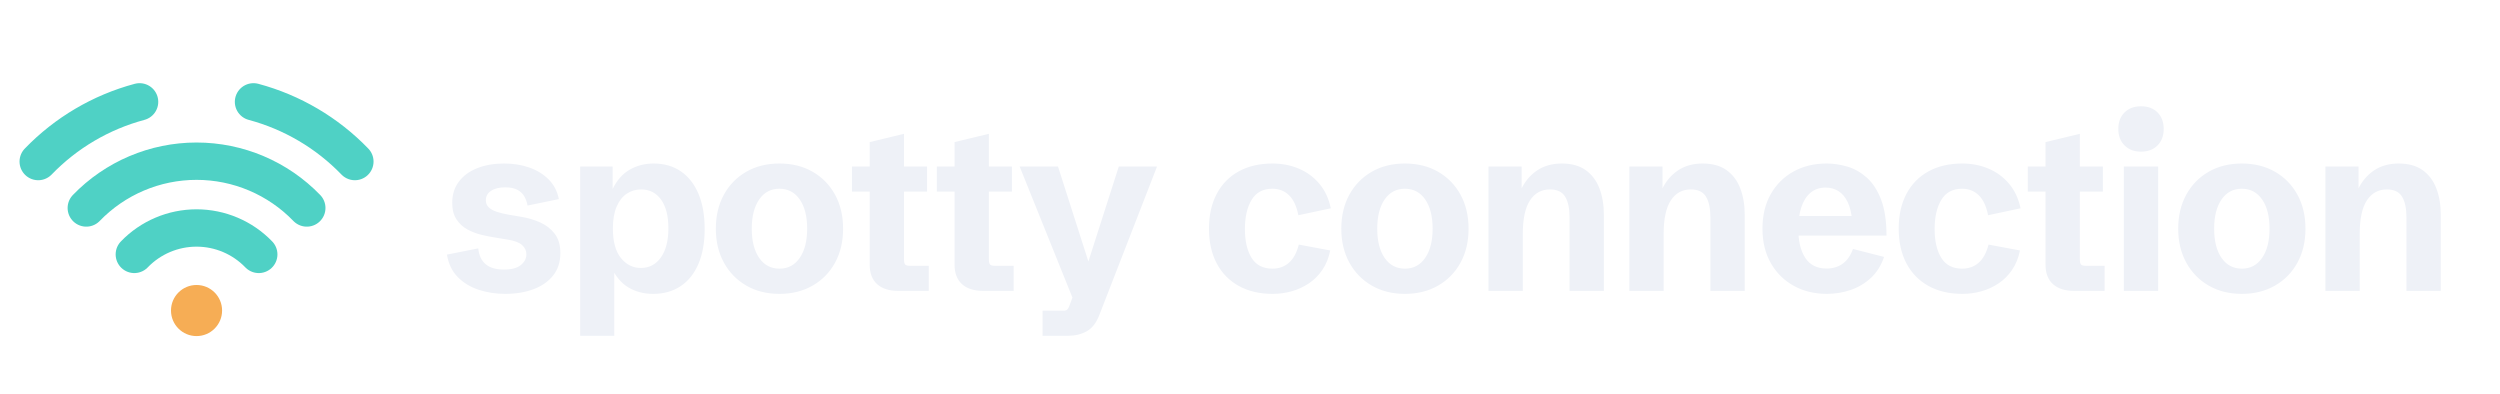
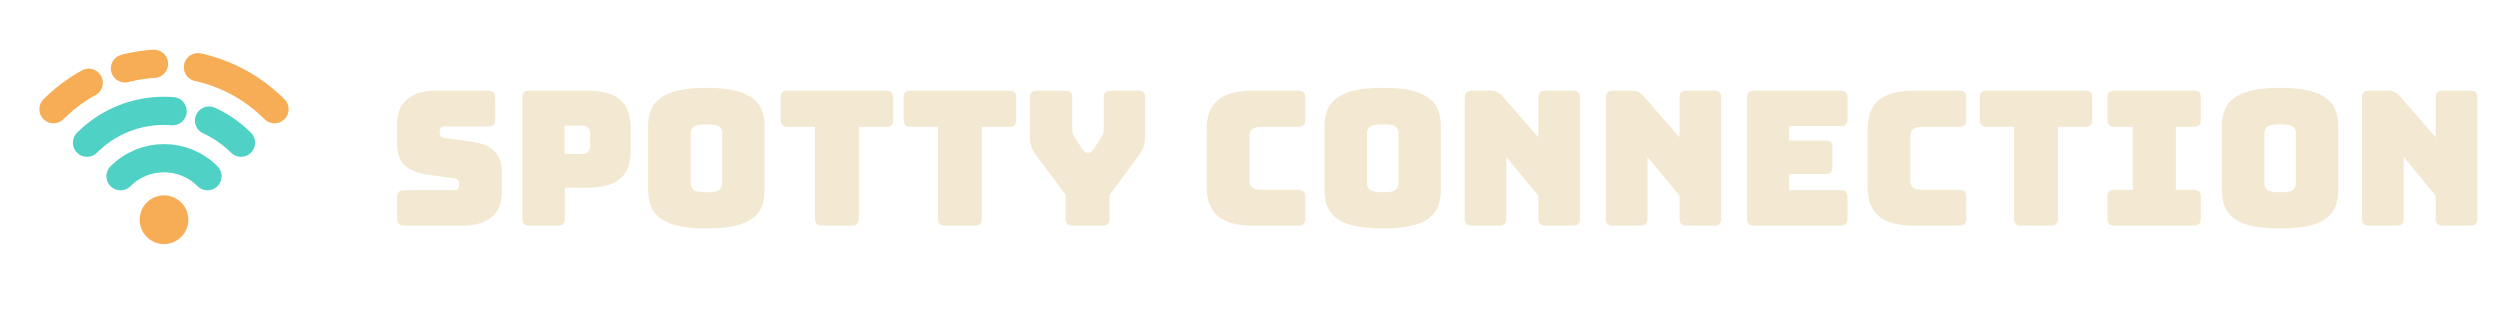
- <svg xmlns="http://www.w3.org/2000/svg" viewBox="0 0 318 50" width="318" height="50">
-   <g transform="translate(0 0) scale(.5)">
-     <circle cx="50" cy="79" r="6.5" fill="#f6ad55" />
-     <g fill="none" stroke="#4fd1c5" stroke-width="9.5" stroke-linecap="round">
-       <path class="arc a1" d="M34.17 64.72A22 22 0 0 1 65.83 64.72" />
-       <path class="arc a2" d="M21.95 52.91A39 39 0 0 1 78.05 52.91" />
-       <path class="arc a3l" d="M9.72 41.10A56 56 0 0 1 35.51 25.91" />
-       <path class="arc a3r" d="M64.49 25.91A56 56 0 0 1 90.28 41.10" />
+ <svg xmlns="http://www.w3.org/2000/svg" viewBox="0 0 400 50" width="400" height="50">
+   <g transform="translate(0.0 -4.0) scale(0.1025)">
+     <g fill="none" stroke-linecap="round" stroke-width="44">
+       <path d="M188.1 314.1 A96 96 0 0 1 323.9 314.1" stroke="#4fd1c5" />
+       <path d="M135.8 261.8 A170 170 0 0 1 376.2 261.8" stroke="#4fd1c5" stroke-dasharray="147 59 999" />
+       <path d="M83.5 209.5 A244 244 0 0 1 428.5 209.5" stroke="#f6ad55" stroke-dasharray="69 61 46 69 999" />
    </g>
+     <circle cx="256" cy="382" r="38" fill="#f6ad55" />
  </g>
-   <path transform="translate(56 37)" fill="#eef1f7" d="M8.262 0.381Q6.475 0.381 4.893 -0.139Q3.311 -0.659 2.227 -1.758Q1.143 -2.856 0.85 -4.614L4.834 -5.405Q4.966 -4.072 5.779 -3.391Q6.592 -2.71 8.101 -2.71Q9.551 -2.71 10.254 -3.289Q10.957 -3.867 10.957 -4.644Q10.957 -5.332 10.408 -5.83Q9.858 -6.328 8.511 -6.533L7.075 -6.768Q6.226 -6.899 5.266 -7.126Q4.307 -7.354 3.457 -7.815Q2.607 -8.276 2.065 -9.097Q1.523 -9.917 1.523 -11.206Q1.523 -12.773 2.366 -13.894Q3.208 -15.015 4.702 -15.608Q6.196 -16.201 8.115 -16.201Q9.888 -16.201 11.353 -15.681Q12.817 -15.161 13.806 -14.158Q14.795 -13.154 15.088 -11.675L11.104 -10.854Q11.001 -11.455 10.715 -11.982Q10.43 -12.51 9.844 -12.839Q9.258 -13.169 8.262 -13.169Q7.134 -13.169 6.467 -12.729Q5.801 -12.29 5.801 -11.528Q5.801 -10.972 6.174 -10.62Q6.548 -10.269 7.2 -10.056Q7.852 -9.844 8.672 -9.697L10.312 -9.419Q11.572 -9.214 12.708 -8.708Q13.843 -8.203 14.561 -7.266Q15.278 -6.328 15.278 -4.805Q15.278 -3.12 14.363 -1.963Q13.447 -0.806 11.858 -0.212Q10.269 0.381 8.262 0.381ZM17.798 5.713V-15.82H21.929V-12.642L21.885 -12.876Q22.706 -14.604 24.075 -15.403Q25.445 -16.201 27.144 -16.201Q29.136 -16.201 30.594 -15.212Q32.051 -14.224 32.842 -12.356Q33.633 -10.488 33.633 -7.881Q33.633 -5.273 32.835 -3.42Q32.037 -1.567 30.565 -0.593Q29.092 0.381 27.071 0.381Q25.313 0.381 23.943 -0.432Q22.574 -1.245 21.724 -3.076L22.134 -3.105V5.713ZM25.518 -2.915Q27.115 -2.915 28.067 -4.255Q29.019 -5.596 29.019 -7.969Q29.019 -10.312 28.089 -11.609Q27.159 -12.905 25.547 -12.905Q24.537 -12.905 23.724 -12.363Q22.911 -11.821 22.435 -10.715Q21.959 -9.609 21.959 -7.939Q21.959 -5.435 22.984 -4.175Q24.009 -2.915 25.518 -2.915ZM43.141 0.381Q40.753 0.381 38.929 -0.674Q37.106 -1.729 36.08 -3.596Q35.055 -5.464 35.055 -7.91Q35.055 -10.371 36.08 -12.239Q37.106 -14.106 38.929 -15.154Q40.753 -16.201 43.141 -16.201Q45.543 -16.201 47.367 -15.154Q49.191 -14.106 50.216 -12.239Q51.241 -10.371 51.241 -7.91Q51.241 -5.449 50.216 -3.582Q49.191 -1.714 47.36 -0.667Q45.529 0.381 43.141 0.381ZM43.155 -2.827Q44.781 -2.827 45.726 -4.197Q46.671 -5.566 46.671 -7.91Q46.671 -10.269 45.726 -11.631Q44.781 -12.993 43.141 -12.993Q41.515 -12.993 40.57 -11.631Q39.625 -10.269 39.625 -7.91Q39.625 -5.552 40.57 -4.189Q41.515 -2.827 43.155 -2.827ZM58.273 0.0Q56.515 0.0 55.571 -0.857Q54.626 -1.714 54.626 -3.325V-12.627H52.37V-15.82H54.626V-18.926L58.991 -19.98V-15.82H61.921V-12.627H58.991V-4.014Q58.991 -3.53 59.13 -3.362Q59.269 -3.193 59.723 -3.193H62.14V0.0ZM69.07 0.0Q67.312 0.0 66.367 -0.857Q65.422 -1.714 65.422 -3.325V-12.627H63.166V-15.82H65.422V-18.926L69.787 -19.98V-15.82H72.717V-12.627H69.787V-4.014Q69.787 -3.53 69.927 -3.362Q70.066 -3.193 70.52 -3.193H72.937V0.0ZM76.614 5.713V2.52H79.266Q79.588 2.52 79.742 2.388Q79.896 2.256 80.027 1.904L80.833 -0.308L80.584 1.274L73.699 -15.82H78.577L82.664 -3.047L82.239 -3.105L86.312 -15.82H91.175L83.821 3.105Q83.25 4.57 82.225 5.142Q81.199 5.713 79.822 5.713ZM105.883 0.381Q103.393 0.381 101.569 -0.63Q99.745 -1.641 98.764 -3.501Q97.782 -5.361 97.782 -7.925Q97.782 -10.474 98.764 -12.334Q99.745 -14.194 101.562 -15.198Q103.378 -16.201 105.868 -16.201Q107.655 -16.201 109.194 -15.557Q110.732 -14.912 111.808 -13.645Q112.885 -12.378 113.28 -10.503L109.15 -9.624Q108.827 -11.309 107.978 -12.151Q107.128 -12.993 105.839 -12.993Q104.067 -12.993 103.21 -11.587Q102.353 -10.181 102.353 -7.866Q102.353 -5.566 103.202 -4.197Q104.052 -2.827 105.854 -2.827Q107.099 -2.827 107.956 -3.582Q108.813 -4.336 109.208 -5.889L113.207 -5.142Q112.914 -3.706 112.196 -2.659Q111.479 -1.611 110.475 -0.945Q109.472 -0.278 108.3 0.051Q107.128 0.381 105.883 0.381ZM122.7 0.381Q120.312 0.381 118.489 -0.674Q116.665 -1.729 115.639 -3.596Q114.614 -5.464 114.614 -7.91Q114.614 -10.371 115.639 -12.239Q116.665 -14.106 118.489 -15.154Q120.312 -16.201 122.7 -16.201Q125.102 -16.201 126.926 -15.154Q128.75 -14.106 129.775 -12.239Q130.801 -10.371 130.801 -7.91Q130.801 -5.449 129.775 -3.582Q128.75 -1.714 126.919 -0.667Q125.088 0.381 122.7 0.381ZM122.715 -2.827Q124.341 -2.827 125.285 -4.197Q126.23 -5.566 126.23 -7.91Q126.23 -10.269 125.285 -11.631Q124.341 -12.993 122.7 -12.993Q121.074 -12.993 120.129 -11.631Q119.184 -10.269 119.184 -7.91Q119.184 -5.552 120.129 -4.189Q121.074 -2.827 122.715 -2.827ZM133.335 0.0V-15.82H137.554V-12.173L137.452 -12.832Q138.169 -14.399 139.488 -15.3Q140.806 -16.201 142.666 -16.201Q144.512 -16.201 145.691 -15.366Q146.871 -14.531 147.442 -13.052Q148.013 -11.572 148.013 -9.639V0.0H143.648V-9.36Q143.648 -11.045 143.091 -11.975Q142.535 -12.905 141.158 -12.905Q139.532 -12.905 138.616 -11.514Q137.701 -10.122 137.701 -7.251V0.0ZM151.251 0.0V-15.82H155.47V-12.173L155.367 -12.832Q156.085 -14.399 157.403 -15.3Q158.722 -16.201 160.582 -16.201Q162.428 -16.201 163.607 -15.366Q164.786 -14.531 165.357 -13.052Q165.929 -11.572 165.929 -9.639V0.0H161.563V-9.36Q161.563 -11.045 161.007 -11.975Q160.45 -12.905 159.073 -12.905Q157.447 -12.905 156.532 -11.514Q155.616 -10.122 155.616 -7.251V0.0ZM176.374 0.381Q174.045 0.381 172.192 -0.63Q170.338 -1.641 169.262 -3.508Q168.185 -5.376 168.185 -7.925Q168.185 -10.459 169.247 -12.319Q170.309 -14.18 172.148 -15.19Q173.986 -16.201 176.344 -16.201Q177.648 -16.201 178.988 -15.806Q180.329 -15.41 181.457 -14.407Q182.585 -13.403 183.273 -11.609Q183.962 -9.814 183.962 -7.031H170.983V-9.521H180.065L179.611 -8.745Q179.494 -10.327 179.025 -11.294Q178.556 -12.261 177.838 -12.7Q177.121 -13.14 176.227 -13.14Q175.07 -13.14 174.294 -12.48Q173.517 -11.821 173.129 -10.642Q172.741 -9.463 172.741 -7.91Q172.741 -5.566 173.627 -4.204Q174.513 -2.842 176.344 -2.842Q177.531 -2.842 178.388 -3.457Q179.245 -4.072 179.699 -5.332L183.654 -4.321Q183.097 -2.681 181.969 -1.641Q180.841 -0.601 179.384 -0.11Q177.926 0.381 176.374 0.381ZM193.615 0.381Q191.125 0.381 189.301 -0.63Q187.478 -1.641 186.496 -3.501Q185.515 -5.361 185.515 -7.925Q185.515 -10.474 186.496 -12.334Q187.478 -14.194 189.294 -15.198Q191.111 -16.201 193.601 -16.201Q195.388 -16.201 196.926 -15.557Q198.464 -14.912 199.541 -13.645Q200.617 -12.378 201.013 -10.503L196.882 -9.624Q196.56 -11.309 195.71 -12.151Q194.861 -12.993 193.571 -12.993Q191.799 -12.993 190.942 -11.587Q190.085 -10.181 190.085 -7.866Q190.085 -5.566 190.935 -4.197Q191.784 -2.827 193.586 -2.827Q194.831 -2.827 195.688 -3.582Q196.545 -4.336 196.941 -5.889L200.94 -5.142Q200.647 -3.706 199.929 -2.659Q199.211 -1.611 198.208 -0.945Q197.204 -0.278 196.032 0.051Q194.861 0.381 193.615 0.381ZM207.84 0.0Q206.082 0.0 205.137 -0.857Q204.192 -1.714 204.192 -3.325V-12.627H201.936V-15.82H204.192V-18.926L208.557 -19.98V-15.82H211.487V-12.627H208.557V-4.014Q208.557 -3.53 208.697 -3.362Q208.836 -3.193 209.29 -3.193H211.707V0.0ZM214.154 0.0V-15.82H218.519V0.0ZM216.336 -17.71Q215.033 -17.71 214.242 -18.501Q213.451 -19.292 213.451 -20.596Q213.451 -21.914 214.242 -22.698Q215.033 -23.481 216.336 -23.481Q217.655 -23.481 218.438 -22.698Q219.222 -21.914 219.222 -20.596Q219.222 -19.292 218.438 -18.501Q217.655 -17.71 216.336 -17.71ZM229.154 0.381Q226.767 0.381 224.943 -0.674Q223.119 -1.729 222.094 -3.596Q221.068 -5.464 221.068 -7.91Q221.068 -10.371 222.094 -12.239Q223.119 -14.106 224.943 -15.154Q226.767 -16.201 229.154 -16.201Q231.557 -16.201 233.38 -15.154Q235.204 -14.106 236.229 -12.239Q237.255 -10.371 237.255 -7.91Q237.255 -5.449 236.229 -3.582Q235.204 -1.714 233.373 -0.667Q231.542 0.381 229.154 0.381ZM229.169 -2.827Q230.795 -2.827 231.74 -4.197Q232.685 -5.566 232.685 -7.91Q232.685 -10.269 231.74 -11.631Q230.795 -12.993 229.154 -12.993Q227.528 -12.993 226.583 -11.631Q225.639 -10.269 225.639 -7.91Q225.639 -5.552 226.583 -4.189Q227.528 -2.827 229.169 -2.827ZM239.79 0.0V-15.82H244.008V-12.173L243.906 -12.832Q244.624 -14.399 245.942 -15.3Q247.26 -16.201 249.121 -16.201Q250.966 -16.201 252.146 -15.366Q253.325 -14.531 253.896 -13.052Q254.467 -11.572 254.467 -9.639V0.0H250.102V-9.36Q250.102 -11.045 249.546 -11.975Q248.989 -12.905 247.612 -12.905Q245.986 -12.905 245.07 -11.514Q244.155 -10.122 244.155 -7.251V0.0Z" />
+   <path fill="#f3e9d2" d="M74.09 36.1H64.61Q63.53 36.1 63.53 35.02V31.51Q63.53 30.43 64.61 30.43H72.68Q73.07 30.43 73.265 30.175Q73.46 29.92 73.46 29.56Q73.46 29.05 73.265 28.81Q73.07 28.57 72.68 28.54L68.18 27.91Q66.08 27.58 64.805 26.515Q63.53 25.45 63.53 22.93V19.78Q63.53 17.2 65.18 15.85Q66.83 14.5 69.74 14.5H78.14Q79.22 14.5 79.22 15.58V19.15Q79.22 20.23 78.14 20.23H71.15Q70.34 20.23 70.34 21.13Q70.34 22.0 71.15 22.09L75.62 22.69Q77.03 22.9 78.08 23.425Q79.13 23.95 79.715 24.97Q80.3 25.99 80.3 27.67V30.82Q80.3 33.37 78.65 34.735Q77.0 36.1 74.09 36.1ZM89.3 36.1H84.65Q83.57 36.1 83.57 35.02V15.58Q83.57 14.5 84.65 14.5H93.83Q96.56 14.5 98.105 15.235Q99.65 15.97 100.28 17.29Q100.91 18.61 100.91 20.35V24.19Q100.91 25.93 100.28 27.25Q99.65 28.57 98.105 29.305Q96.56 30.04 93.83 30.04H90.38V35.02Q90.38 36.1 89.3 36.1ZM90.32 20.11V24.64H93.02Q93.89 24.64 94.16 24.19Q94.43 23.74 94.43 23.17V21.58Q94.43 20.98 94.16 20.545Q93.89 20.11 93.02 20.11ZM122.33 30.43Q122.33 31.81 121.925 32.935Q121.52 34.06 120.5 34.87Q119.48 35.68 117.665 36.115Q115.85 36.55 113.03 36.55Q110.21 36.55 108.395 36.115Q106.58 35.68 105.56 34.87Q104.54 34.06 104.12 32.935Q103.7 31.81 103.7 30.43V20.2Q103.7 18.82 104.12 17.695Q104.54 16.57 105.56 15.76Q106.58 14.95 108.395 14.5Q110.21 14.05 113.03 14.05Q115.85 14.05 117.665 14.5Q119.48 14.95 120.5 15.76Q121.52 16.57 121.925 17.695Q122.33 18.82 122.33 20.2ZM110.51 29.35Q110.51 29.95 110.96 30.355Q111.41 30.76 113.03 30.76Q114.68 30.76 115.115 30.355Q115.55 29.95 115.55 29.35V21.28Q115.55 20.68 115.115 20.29Q114.68 19.9 113.03 19.9Q111.41 19.9 110.96 20.29Q110.51 20.68 110.51 21.28ZM136.34 36.1H131.48Q130.4 36.1 130.4 35.02V20.29H125.99Q124.91 20.29 124.91 19.21V15.58Q124.91 14.5 125.99 14.5H141.83Q142.91 14.5 142.91 15.58V19.21Q142.91 20.29 141.83 20.29H137.42V35.02Q137.42 36.1 136.34 36.1ZM156.02 36.1H151.16Q150.08 36.1 150.08 35.02V20.29H145.67Q144.59 20.29 144.59 19.21V15.58Q144.59 14.5 145.67 14.5H161.51Q162.59 14.5 162.59 15.58V19.21Q162.59 20.29 161.51 20.29H157.1V35.02Q157.1 36.1 156.02 36.1ZM176.45 36.1H171.59Q170.51 36.1 170.51 35.02V31.18L165.92 25.03Q165.47 24.4 165.215 23.92Q164.96 23.44 164.87 22.855Q164.78 22.27 164.78 21.34V15.58Q164.78 14.5 165.86 14.5H170.48Q171.56 14.5 171.56 15.58V20.5Q171.56 20.8 171.59 21.115Q171.62 21.43 171.83 21.76L173.21 23.92Q173.51 24.43 173.93 24.43H174.23Q174.65 24.43 174.95 23.92L176.33 21.76Q176.54 21.43 176.57 21.115Q176.6 20.8 176.6 20.5V15.58Q176.6 14.5 177.68 14.5H182.15Q183.23 14.5 183.23 15.58V21.34Q183.23 22.27 183.14 22.855Q183.05 23.44 182.795 23.92Q182.54 24.4 182.09 25.03L177.53 31.21V35.02Q177.53 36.1 176.45 36.1ZM207.77 36.1H200.45Q196.67 36.1 194.87 34.6Q193.07 33.1 193.07 29.98V20.65Q193.07 17.5 194.87 16Q196.67 14.5 200.45 14.5H207.77Q208.85 14.5 208.85 15.58V19.21Q208.85 20.29 207.77 20.29H201.74Q199.91 20.29 199.91 21.79V28.93Q199.91 30.37 201.74 30.37H207.77Q208.85 30.37 208.85 31.45V35.02Q208.85 36.1 207.77 36.1ZM230.54 30.43Q230.54 31.81 230.135 32.935Q229.73 34.06 228.71 34.87Q227.69 35.68 225.875 36.115Q224.06 36.55 221.24 36.55Q218.42 36.55 216.605 36.115Q214.79 35.68 213.77 34.87Q212.75 34.06 212.33 32.935Q211.91 31.81 211.91 30.43V20.2Q211.91 18.82 212.33 17.695Q212.75 16.57 213.77 15.76Q214.79 14.95 216.605 14.5Q218.42 14.05 221.24 14.05Q224.06 14.05 225.875 14.5Q227.69 14.95 228.71 15.76Q229.73 16.57 230.135 17.695Q230.54 18.82 230.54 20.2ZM218.72 29.35Q218.72 29.95 219.17 30.355Q219.62 30.76 221.24 30.76Q222.89 30.76 223.325 30.355Q223.76 29.95 223.76 29.35V21.28Q223.76 20.68 223.325 20.29Q222.89 19.9 221.24 19.9Q219.62 19.9 219.17 20.29Q218.72 20.68 218.72 21.28ZM239.93 36.1H235.43Q234.35 36.1 234.35 35.02V15.58Q234.35 14.5 235.43 14.5H238.55Q239.63 14.5 240.32 15.31L246.14 21.97V15.58Q246.14 14.5 247.22 14.5H251.72Q252.8 14.5 252.8 15.58V35.02Q252.8 36.1 251.72 36.1H247.22Q246.14 36.1 246.14 35.02V31.33L241.01 25.12V35.02Q241.01 36.1 239.93 36.1ZM262.52 36.1H258.02Q256.94 36.1 256.94 35.02V15.58Q256.94 14.5 258.02 14.5H261.14Q262.22 14.5 262.91 15.31L268.73 21.97V15.58Q268.73 14.5 269.81 14.5H274.31Q275.39 14.5 275.39 15.58V35.02Q275.39 36.1 274.31 36.1H269.81Q268.73 36.1 268.73 35.02V31.33L263.6 25.12V35.02Q263.6 36.1 262.52 36.1ZM294.53 36.1H280.61Q279.53 36.1 279.53 35.02V15.58Q279.53 14.5 280.61 14.5H294.53Q295.61 14.5 295.61 15.58V19.09Q295.61 20.17 294.53 20.17H286.25V22.48H292.1Q293.18 22.48 293.18 23.56V26.77Q293.18 27.85 292.1 27.85H286.25V30.43H294.53Q295.61 30.43 295.61 31.51V35.02Q295.61 36.1 294.53 36.1ZM313.52 36.1H306.2Q302.42 36.1 300.62 34.6Q298.82 33.1 298.82 29.98V20.65Q298.82 17.5 300.62 16Q302.42 14.5 306.2 14.5H313.52Q314.6 14.5 314.6 15.58V19.21Q314.6 20.29 313.52 20.29H307.49Q305.66 20.29 305.66 21.79V28.93Q305.66 30.37 307.49 30.37H313.52Q314.6 30.37 314.6 31.45V35.02Q314.6 36.1 313.52 36.1ZM328.19 36.1H323.33Q322.25 36.1 322.25 35.02V20.29H317.84Q316.76 20.29 316.76 19.21V15.58Q316.76 14.5 317.84 14.5H333.68Q334.76 14.5 334.76 15.58V19.21Q334.76 20.29 333.68 20.29H329.27V35.02Q329.27 36.1 328.19 36.1ZM338.27 36.1Q337.19 36.1 337.19 35.02V31.45Q337.19 30.37 338.27 30.37H341.24V20.29H338.27Q337.19 20.29 337.19 19.21V15.58Q337.19 14.5 338.27 14.5H351.05Q352.13 14.5 352.13 15.58V19.21Q352.13 20.29 351.05 20.29H348.14V30.37H351.05Q352.13 30.37 352.13 31.45V35.02Q352.13 36.1 351.05 36.1ZM374.12 30.43Q374.12 31.81 373.715 32.935Q373.31 34.06 372.29 34.87Q371.27 35.68 369.455 36.115Q367.64 36.55 364.82 36.55Q362.0 36.55 360.185 36.115Q358.37 35.68 357.35 34.87Q356.33 34.06 355.91 32.935Q355.49 31.81 355.49 30.43V20.2Q355.49 18.82 355.91 17.695Q356.33 16.57 357.35 15.76Q358.37 14.95 360.185 14.5Q362.0 14.05 364.82 14.05Q367.64 14.05 369.455 14.5Q371.27 14.95 372.29 15.76Q373.31 16.57 373.715 17.695Q374.12 18.82 374.12 20.2ZM362.3 29.35Q362.3 29.95 362.75 30.355Q363.2 30.76 364.82 30.76Q366.47 30.76 366.905 30.355Q367.34 29.95 367.34 29.35V21.28Q367.34 20.68 366.905 20.29Q366.47 19.9 364.82 19.9Q363.2 19.9 362.75 20.29Q362.3 20.68 362.3 21.28ZM383.51 36.1H379.01Q377.93 36.1 377.93 35.02V15.58Q377.93 14.5 379.01 14.5H382.13Q383.21 14.5 383.9 15.31L389.72 21.97V15.58Q389.72 14.5 390.8 14.5H395.3Q396.38 14.5 396.38 15.58V35.02Q396.38 36.1 395.3 36.1H390.8Q389.72 36.1 389.72 35.02V31.33L384.59 25.12V35.02Q384.59 36.1 383.51 36.1Z" />
</svg>
